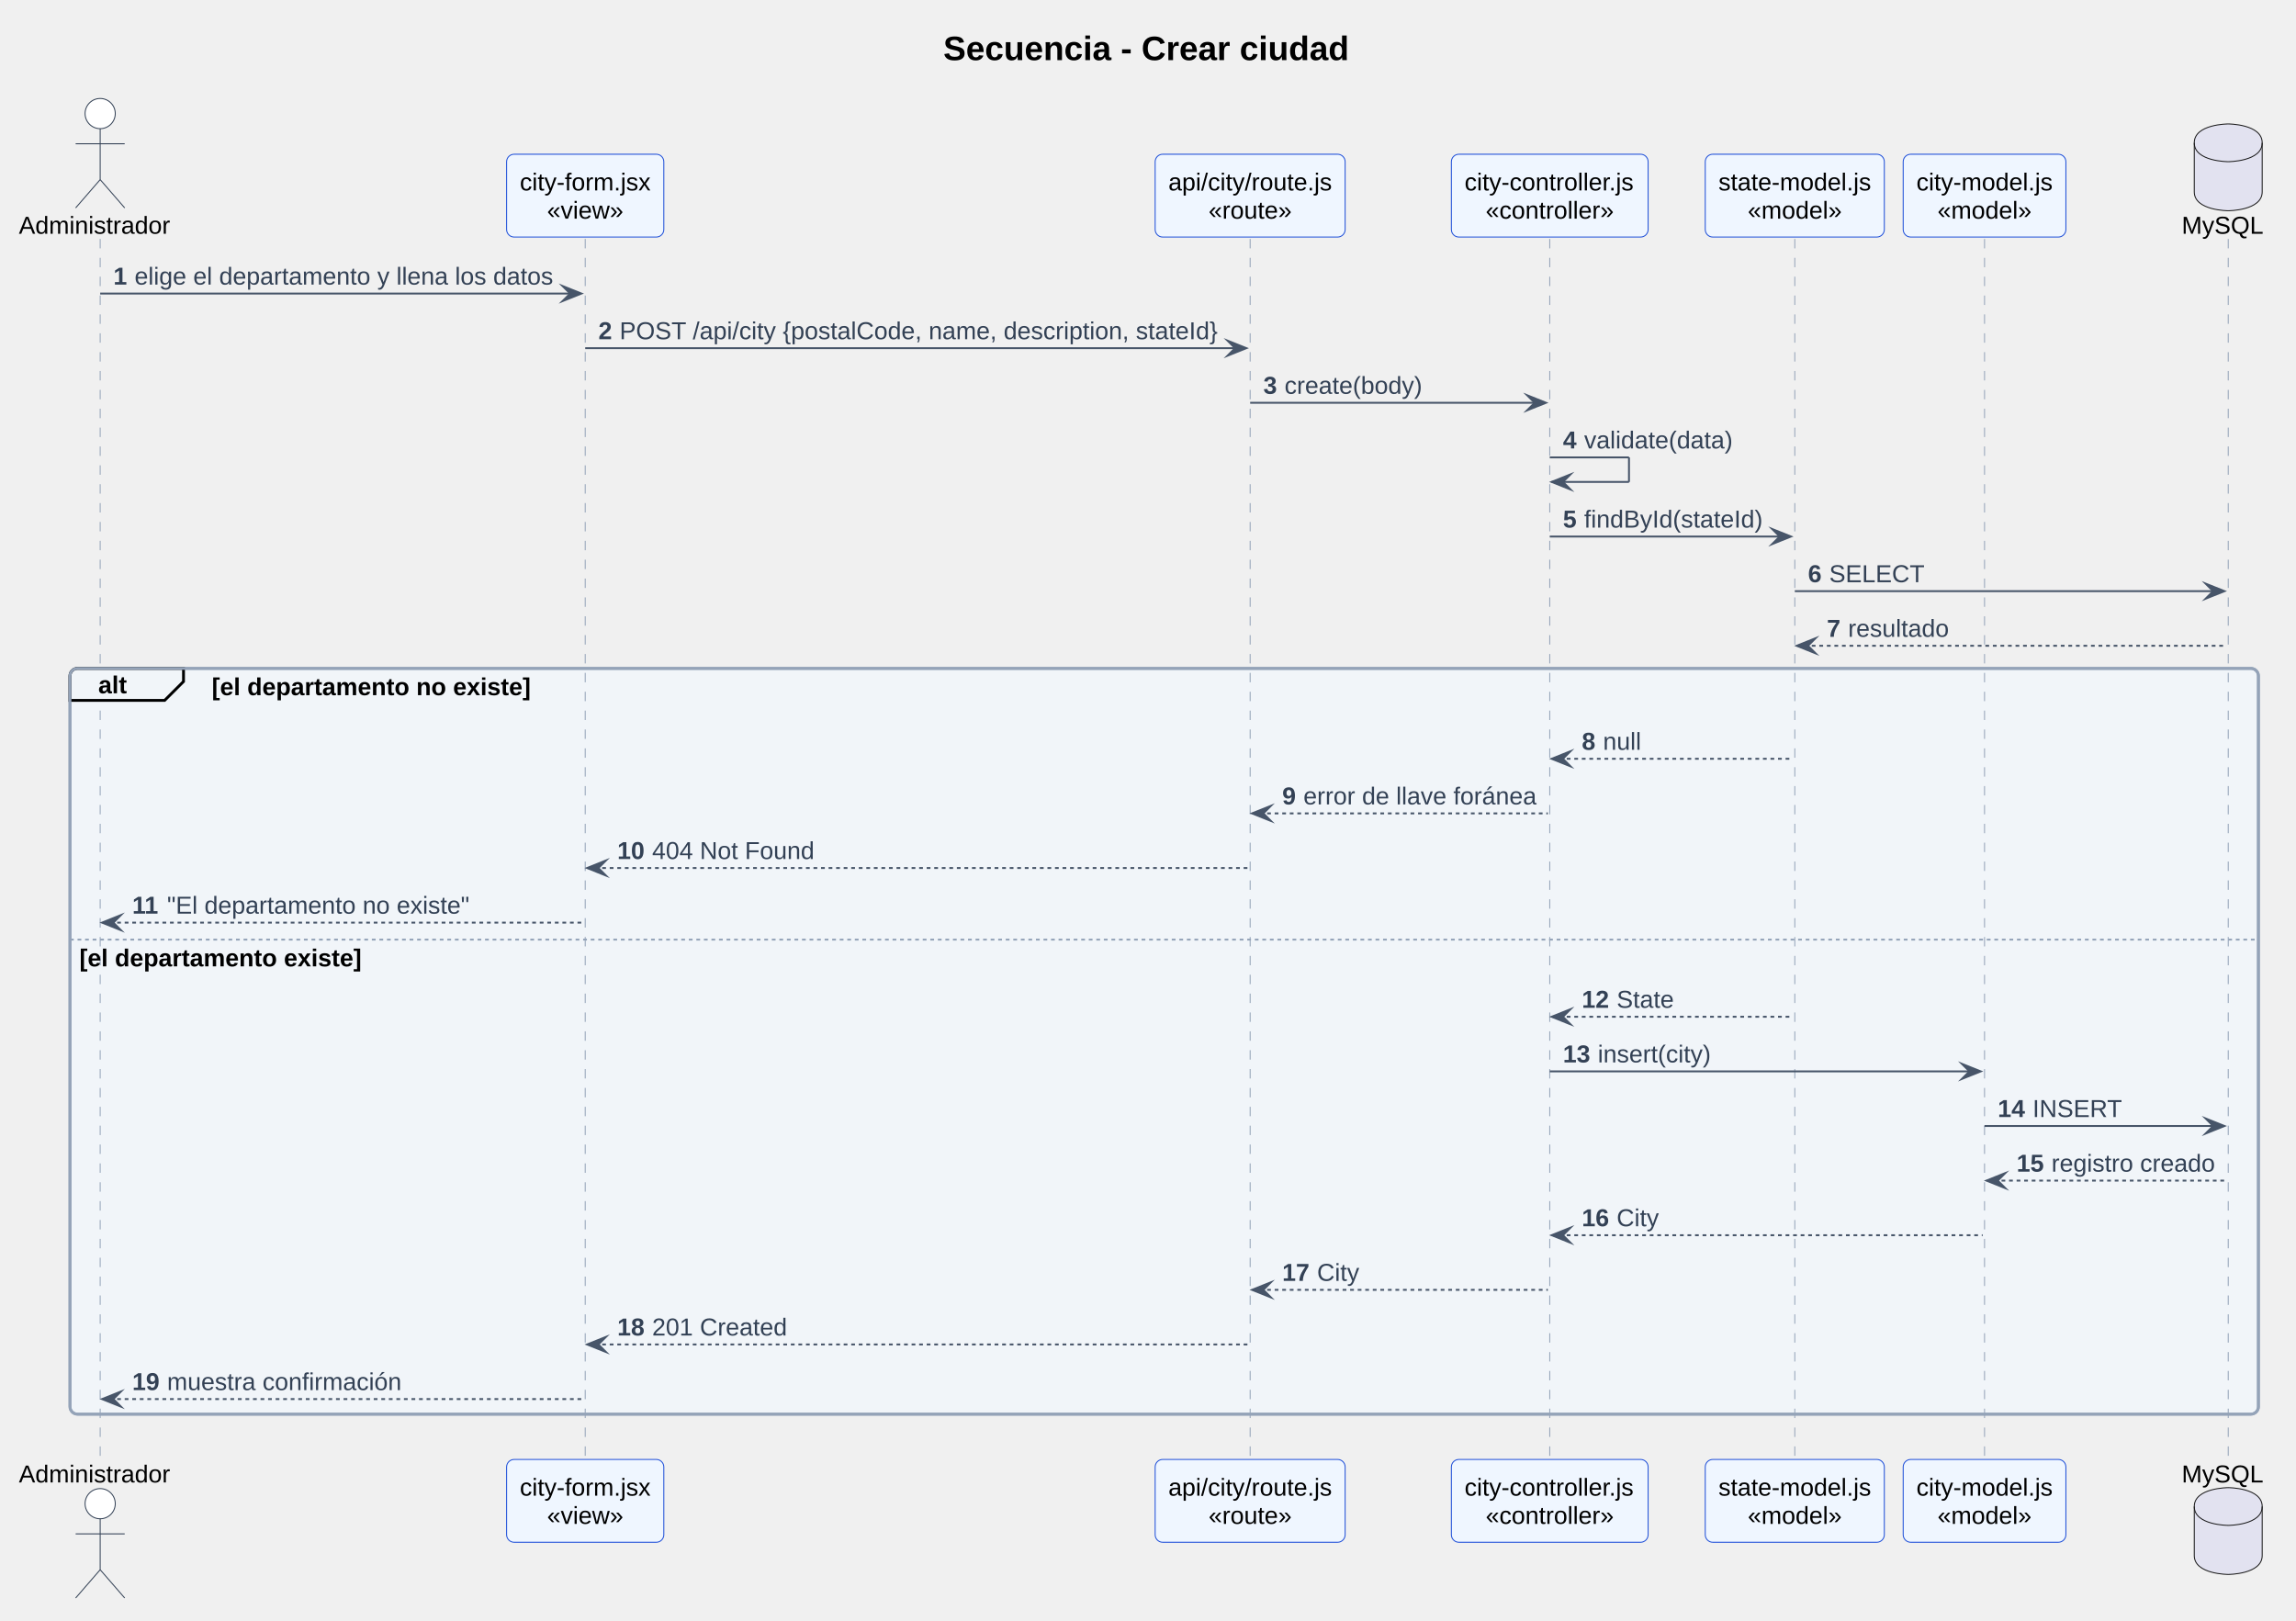
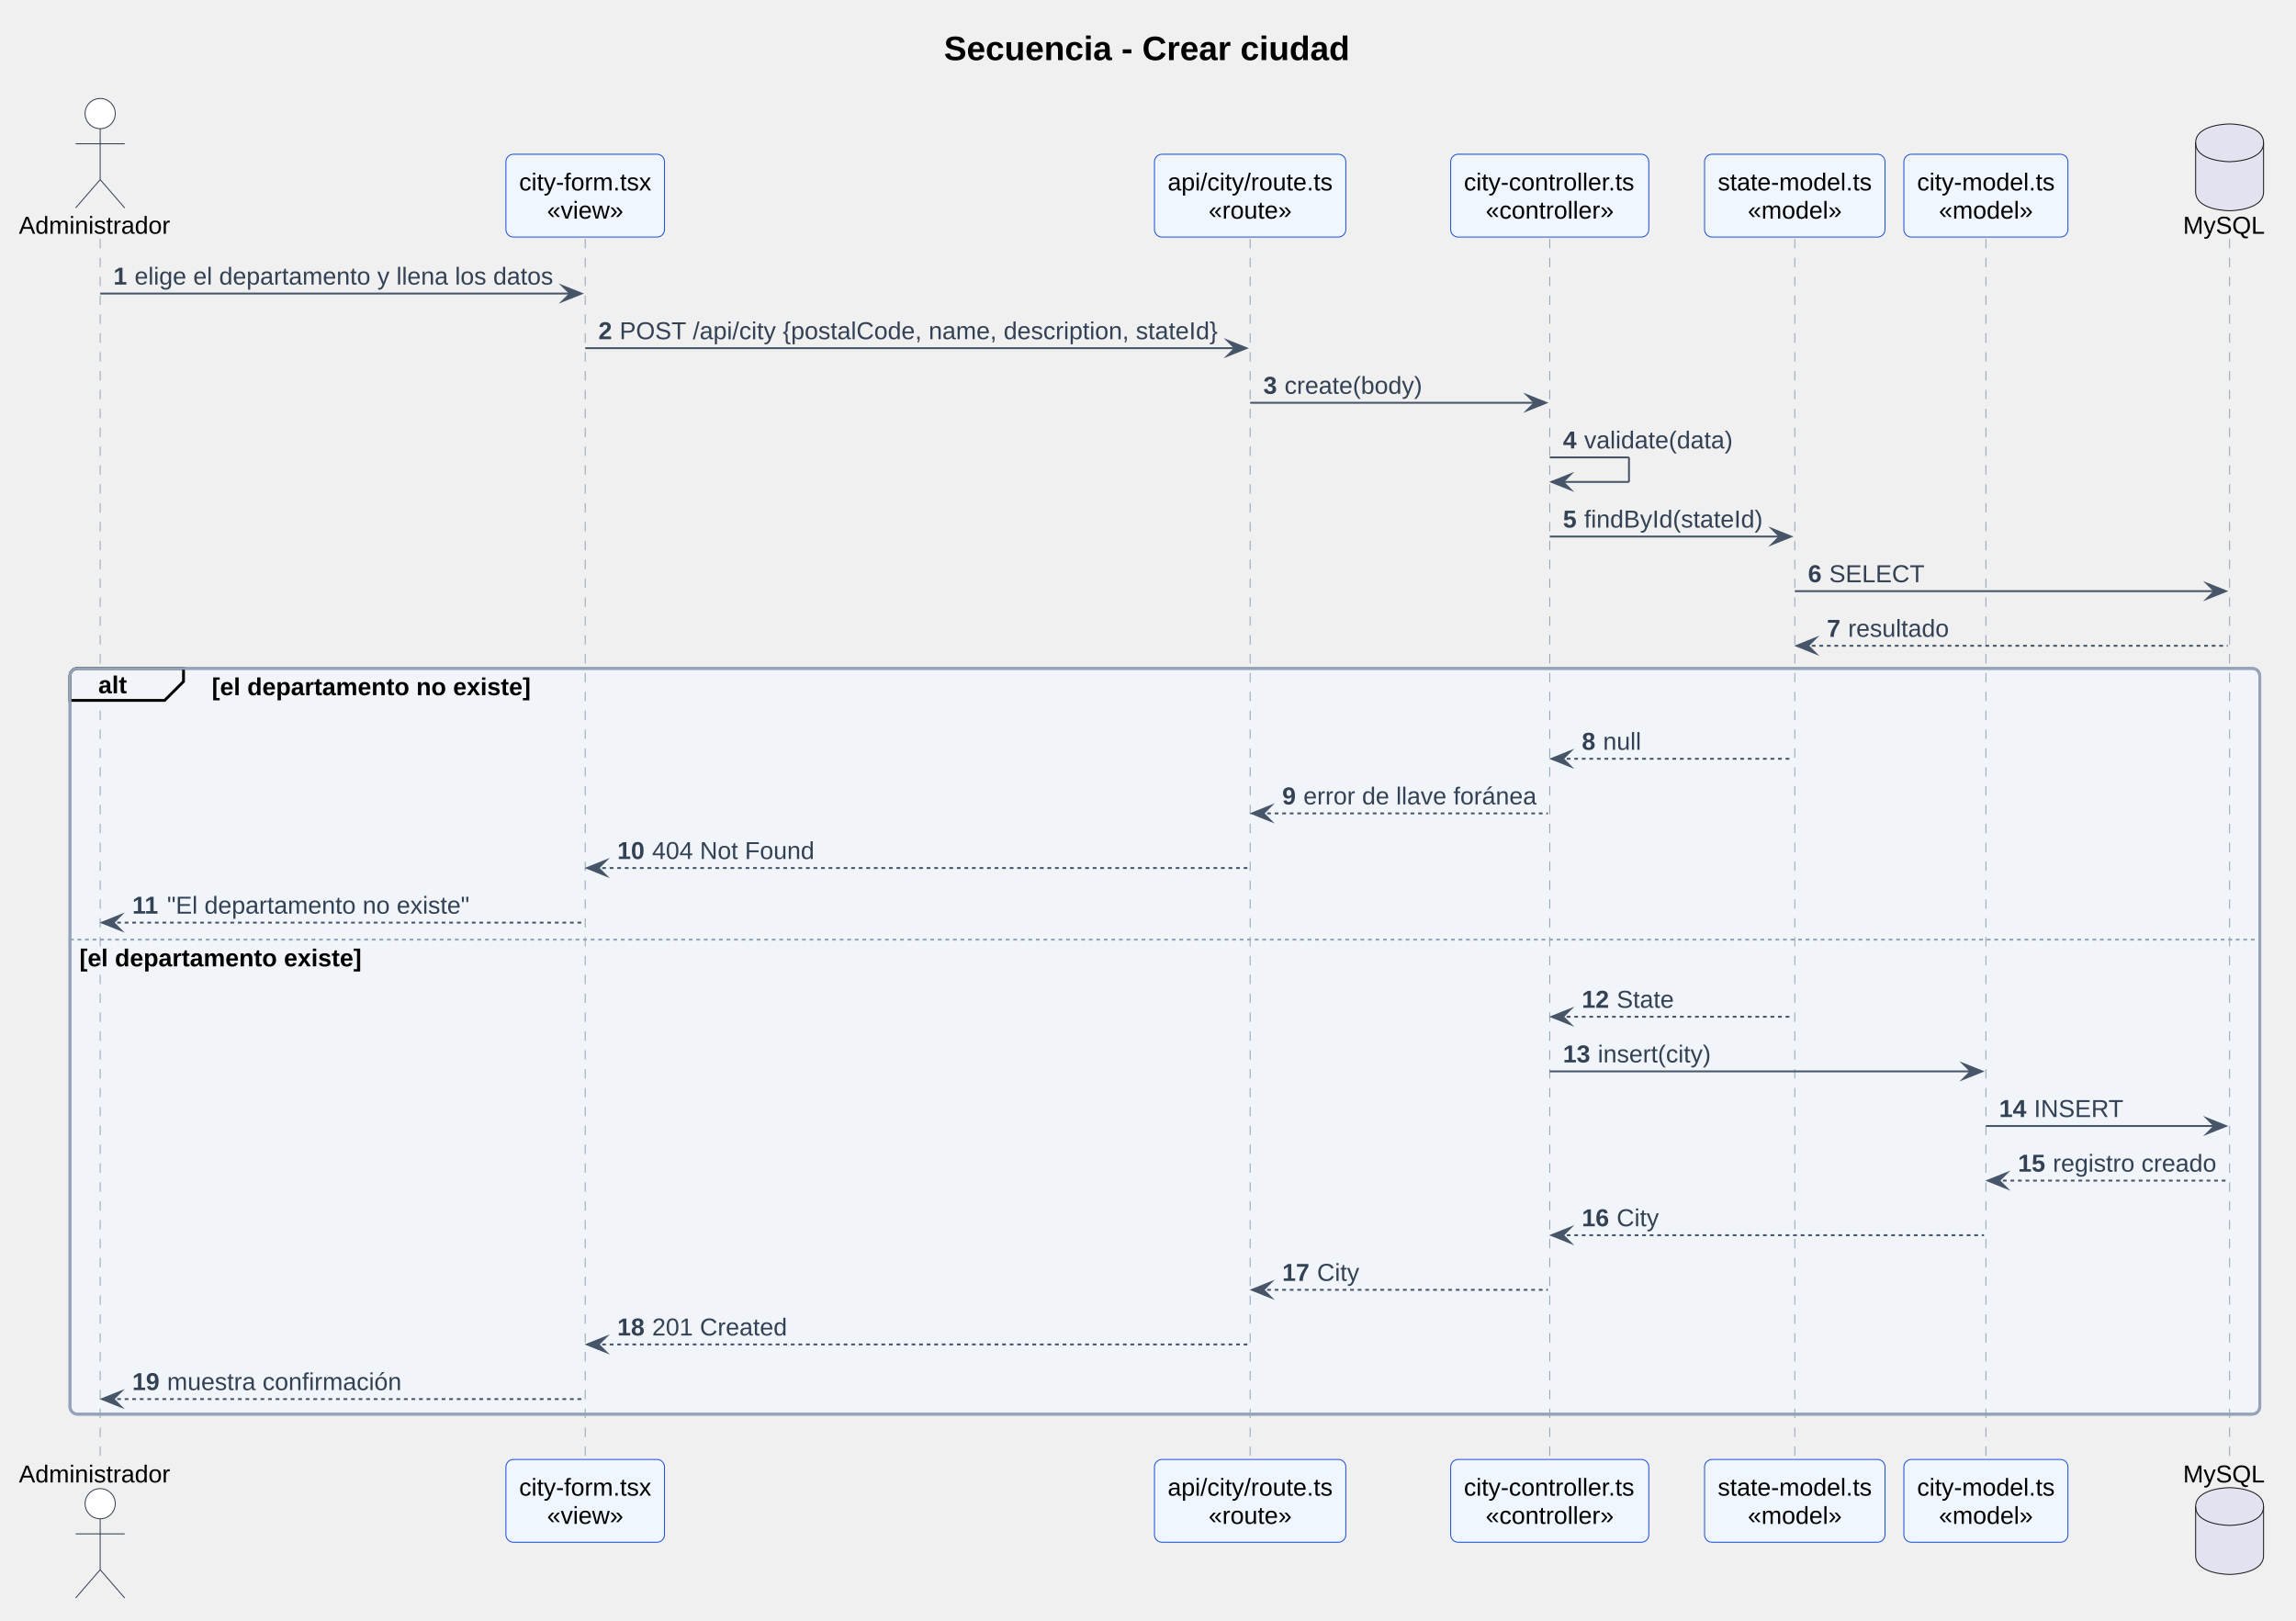
<svg xmlns="http://www.w3.org/2000/svg" version="1.1" data-diagram-type="SEQUENCE" style="width:1217px;height:859px;background:#FFFFFF;" width="1217px" height="859px" viewBox="0 0 1217 859" zoomAndPan="magnify" preserveAspectRatio="none" contentStyleType="text/css">
  <defs />
  <g font-family="sans-serif" lengthAdjust="spacing">
    <g class="title" data-source-line="2">
-       <text x="499.996" y="31.884" fill="#000" font-size="18" textLength="215.086" font-weight="700" font-family="Arial">Secuencia - Crear ciudad</text>
-     </g>
-     <rect x="37.098" y="354.288" width="1159.98" height="395.282" fill="#F1F5F9" style="stroke:#F1F5F9;stroke-width:1;" rx="4" ry="4" />
-     <rect x="37.098" y="354.288" width="1159.98" height="395.282" fill="none" style="stroke:#94A3B8;stroke-width:1.5;" rx="4" ry="4" />
+       <text x="500.358" y="31.884" fill="#000" font-size="18" textLength="215.086" font-weight="700" font-family="Arial">Secuencia - Crear ciudad</text>
+     </g>
+     <rect x="37.098" y="354.288" width="1160.704" height="395.282" fill="#F1F5F9" style="stroke:#F1F5F9;stroke-width:1;" rx="4" ry="4" />
+     <rect x="37.098" y="354.288" width="1160.704" height="395.282" fill="none" style="stroke:#94A3B8;stroke-width:1.5;" rx="4" ry="4" />
    <g class="participant-lifeline" data-qualified-name="U" data-entity-uid="part1" id="part1-lifeline" data-source-line="5">
      <g>
        <rect x="49.598" y="126.647" width="8" height="646.923" fill="#000" fill-opacity="0" />
        <line x1="53.098" y1="126.647" x2="53.098" y2="773.57" style="stroke:#94A3B8;stroke-width:0.5;stroke-dasharray:5,5;" />
      </g>
    </g>
    <g class="participant-lifeline" data-qualified-name="V" data-entity-uid="part2" id="part2-lifeline" data-source-line="6">
      <g>
        <rect x="306.691" y="126.647" width="8" height="646.923" fill="#000" fill-opacity="0" />
        <line x1="310.191" y1="126.647" x2="310.191" y2="773.57" style="stroke:#94A3B8;stroke-width:0.5;stroke-dasharray:5,5;" />
      </g>
    </g>
    <g class="participant-lifeline" data-qualified-name="R" data-entity-uid="part3" id="part3-lifeline" data-source-line="7">
      <g>
        <rect x="659.146" y="126.647" width="8" height="646.923" fill="#000" fill-opacity="0" />
        <line x1="662.646" y1="126.647" x2="662.646" y2="773.57" style="stroke:#94A3B8;stroke-width:0.5;stroke-dasharray:5,5;" />
      </g>
    </g>
    <g class="participant-lifeline" data-qualified-name="C" data-entity-uid="part4" id="part4-lifeline" data-source-line="8">
      <g>
        <rect x="817.945" y="126.647" width="8" height="646.923" fill="#000" fill-opacity="0" />
        <line x1="821.445" y1="126.647" x2="821.445" y2="773.57" style="stroke:#94A3B8;stroke-width:0.5;stroke-dasharray:5,5;" />
      </g>
    </g>
    <g class="participant-lifeline" data-qualified-name="SM" data-entity-uid="part5" id="part5-lifeline" data-source-line="9">
      <g>
        <rect x="947.832" y="126.647" width="8" height="646.923" fill="#000" fill-opacity="0" />
        <line x1="951.332" y1="126.647" x2="951.332" y2="773.57" style="stroke:#94A3B8;stroke-width:0.5;stroke-dasharray:5,5;" />
      </g>
    </g>
    <g class="participant-lifeline" data-qualified-name="M" data-entity-uid="part6" id="part6-lifeline" data-source-line="10">
      <g>
-         <rect x="1048.41" y="126.647" width="8" height="646.923" fill="#000" fill-opacity="0" />
-         <line x1="1051.91" y1="126.647" x2="1051.91" y2="773.57" style="stroke:#94A3B8;stroke-width:0.5;stroke-dasharray:5,5;" />
+         <rect x="1049.133" y="126.647" width="8" height="646.923" fill="#000" fill-opacity="0" />
+         <line x1="1052.633" y1="126.647" x2="1052.633" y2="773.57" style="stroke:#94A3B8;stroke-width:0.5;stroke-dasharray:5,5;" />
      </g>
    </g>
    <g class="participant-lifeline" data-qualified-name="DB" data-entity-uid="part7" id="part7-lifeline" data-source-line="11">
      <g>
-         <rect x="1177.579" y="126.647" width="8" height="646.923" fill="#000" fill-opacity="0" />
-         <line x1="1181.079" y1="126.647" x2="1181.079" y2="773.57" style="stroke:#94A3B8;stroke-width:0.5;stroke-dasharray:5,5;" />
+         <rect x="1178.302" y="126.647" width="8" height="646.923" fill="#000" fill-opacity="0" />
+         <line x1="1181.802" y1="126.647" x2="1181.802" y2="773.57" style="stroke:#94A3B8;stroke-width:0.5;stroke-dasharray:5,5;" />
      </g>
    </g>
    <g class="participant participant-head" data-qualified-name="U" data-entity-uid="part1" id="part1-head" data-source-line="5">
      <text x="10" y="123.892" fill="#000" font-size="13" textLength="80.196" font-family="Arial">Administrador</text>
      <ellipse cx="53.098" cy="60.198" rx="8" ry="8" fill="#FFF" style="stroke:#334155;stroke-width:0.5;" />
      <path d="M53.098,68.198 L53.098,95.198 M40.098,76.198 L66.098,76.198 M53.098,95.198 L40.098,110.198 M53.098,95.198 L66.098,110.198" style="stroke:#334155;stroke-width:0.5;" fill="none" />
    </g>
    <g class="participant participant-head" data-qualified-name="V" data-entity-uid="part2" id="part2-head" data-source-line="6">
-       <rect x="268.527" y="81.75" width="83.329" height="43.897" fill="#EFF6FF" style="stroke:#1D4ED8;stroke-width:0.5;" rx="4" ry="4" />
-       <text x="275.527" y="100.943" fill="#000" font-size="13" textLength="69.329" font-family="Arial">city-form.jsx</text>
+       <rect x="268.165" y="81.75" width="84.053" height="43.897" fill="#EFF6FF" style="stroke:#1D4ED8;stroke-width:0.5;" rx="4" ry="4" />
+       <text x="275.165" y="100.943" fill="#000" font-size="13" textLength="70.053" font-family="Arial">city-form.tsx</text>
      <text x="289.958" y="115.892" fill="#000" font-size="13" textLength="40.466" font-family="Arial">«view»</text>
    </g>
    <g class="participant participant-head" data-qualified-name="R" data-entity-uid="part3" id="part3-head" data-source-line="7">
-       <rect x="612.294" y="81.75" width="100.703" height="43.897" fill="#EFF6FF" style="stroke:#1D4ED8;stroke-width:0.5;" rx="4" ry="4" />
-       <text x="619.294" y="100.943" fill="#000" font-size="13" textLength="86.703" font-family="Arial">api/city/route.js</text>
+       <rect x="611.932" y="81.75" width="101.426" height="43.897" fill="#EFF6FF" style="stroke:#1D4ED8;stroke-width:0.5;" rx="4" ry="4" />
+       <text x="618.932" y="100.943" fill="#000" font-size="13" textLength="87.426" font-family="Arial">api/city/route.ts</text>
      <text x="640.6" y="115.892" fill="#000" font-size="13" textLength="44.091" font-family="Arial">«route»</text>
    </g>
    <g class="participant participant-head" data-qualified-name="C" data-entity-uid="part4" id="part4-head" data-source-line="8">
-       <rect x="769.298" y="81.75" width="104.295" height="43.897" fill="#EFF6FF" style="stroke:#1D4ED8;stroke-width:0.5;" rx="4" ry="4" />
-       <text x="776.298" y="100.943" fill="#000" font-size="13" textLength="90.295" font-family="Arial">city-controller.js</text>
+       <rect x="768.936" y="81.75" width="105.019" height="43.897" fill="#EFF6FF" style="stroke:#1D4ED8;stroke-width:0.5;" rx="4" ry="4" />
+       <text x="775.936" y="100.943" fill="#000" font-size="13" textLength="91.019" font-family="Arial">city-controller.ts</text>
      <text x="787.482" y="115.892" fill="#000" font-size="13" textLength="67.926" font-family="Arial">«controller»</text>
    </g>
    <g class="participant participant-head" data-qualified-name="SM" data-entity-uid="part5" id="part5-head" data-source-line="9">
-       <rect x="903.872" y="81.75" width="94.92" height="43.897" fill="#EFF6FF" style="stroke:#1D4ED8;stroke-width:0.5;" rx="4" ry="4" />
-       <text x="910.872" y="100.943" fill="#000" font-size="13" textLength="80.92" font-family="Arial">state-model.js</text>
+       <rect x="903.51" y="81.75" width="95.644" height="43.897" fill="#EFF6FF" style="stroke:#1D4ED8;stroke-width:0.5;" rx="4" ry="4" />
+       <text x="910.51" y="100.943" fill="#000" font-size="13" textLength="81.644" font-family="Arial">state-model.ts</text>
      <text x="926.398" y="115.892" fill="#000" font-size="13" textLength="49.867" font-family="Arial">«model»</text>
    </g>
    <g class="participant participant-head" data-qualified-name="M" data-entity-uid="part6" id="part6-head" data-source-line="10">
-       <rect x="1008.792" y="81.75" width="86.236" height="43.897" fill="#EFF6FF" style="stroke:#1D4ED8;stroke-width:0.5;" rx="4" ry="4" />
-       <text x="1015.792" y="100.943" fill="#000" font-size="13" textLength="72.236" font-family="Arial">city-model.js</text>
-       <text x="1026.976" y="115.892" fill="#000" font-size="13" textLength="49.867" font-family="Arial">«model»</text>
+       <rect x="1009.153" y="81.75" width="86.96" height="43.897" fill="#EFF6FF" style="stroke:#1D4ED8;stroke-width:0.5;" rx="4" ry="4" />
+       <text x="1016.153" y="100.943" fill="#000" font-size="13" textLength="72.96" font-family="Arial">city-model.ts</text>
+       <text x="1027.7" y="115.892" fill="#000" font-size="13" textLength="49.867" font-family="Arial">«model»</text>
    </g>
    <g class="participant participant-head" data-qualified-name="DB" data-entity-uid="part7" id="part7-head" data-source-line="11">
-       <text x="1156.408" y="123.892" fill="#000" font-size="13" textLength="43.342" font-family="Arial">MySQL</text>
-       <path d="M1163.079,75.698 C1163.079,65.698 1181.079,65.698 1181.079,65.698 C1181.079,65.698 1199.079,65.698 1199.079,75.698 L1199.079,101.698 C1199.079,111.698 1181.079,111.698 1181.079,111.698 C1181.079,111.698 1163.079,111.698 1163.079,101.698 L1163.079,75.698" style="stroke:#181818;stroke-width:0.5;" fill="#E2E2F0" />
-       <path d="M1163.079,75.698 C1163.079,85.698 1181.079,85.698 1181.079,85.698 C1181.079,85.698 1199.079,85.698 1199.079,75.698" style="stroke:#181818;stroke-width:0.5;" fill="none" />
+       <text x="1157.131" y="123.892" fill="#000" font-size="13" textLength="43.342" font-family="Arial">MySQL</text>
+       <path d="M1163.802,75.698 C1163.802,65.698 1181.802,65.698 1181.802,65.698 C1181.802,65.698 1199.802,65.698 1199.802,75.698 L1199.802,101.698 C1199.802,111.698 1181.802,111.698 1181.802,111.698 C1181.802,111.698 1163.802,111.698 1163.802,101.698 L1163.802,75.698" style="stroke:#181818;stroke-width:0.5;" fill="#E2E2F0" />
+       <path d="M1163.802,75.698 C1163.802,85.698 1181.802,85.698 1181.802,85.698 C1181.802,85.698 1199.802,85.698 1199.802,75.698" style="stroke:#181818;stroke-width:0.5;" fill="none" />
    </g>
    <g class="participant participant-tail" data-qualified-name="U" data-entity-uid="part1" id="part1-tail" data-source-line="5">
      <text x="10" y="785.764" fill="#000" font-size="13" textLength="80.196" font-family="Arial">Administrador</text>
      <ellipse cx="53.098" cy="797.019" rx="8" ry="8" fill="#FFF" style="stroke:#334155;stroke-width:0.5;" />
      <path d="M53.098,805.019 L53.098,832.019 M40.098,813.019 L66.098,813.019 M53.098,832.019 L40.098,847.019 M53.098,832.019 L66.098,847.019" style="stroke:#334155;stroke-width:0.5;" fill="none" />
    </g>
    <g class="participant participant-tail" data-qualified-name="V" data-entity-uid="part2" id="part2-tail" data-source-line="6">
-       <rect x="268.527" y="773.57" width="83.329" height="43.897" fill="#EFF6FF" style="stroke:#1D4ED8;stroke-width:0.5;" rx="4" ry="4" />
-       <text x="275.527" y="792.764" fill="#000" font-size="13" textLength="69.329" font-family="Arial">city-form.jsx</text>
+       <rect x="268.165" y="773.57" width="84.053" height="43.897" fill="#EFF6FF" style="stroke:#1D4ED8;stroke-width:0.5;" rx="4" ry="4" />
+       <text x="275.165" y="792.764" fill="#000" font-size="13" textLength="70.053" font-family="Arial">city-form.tsx</text>
      <text x="289.958" y="807.713" fill="#000" font-size="13" textLength="40.466" font-family="Arial">«view»</text>
    </g>
    <g class="participant participant-tail" data-qualified-name="R" data-entity-uid="part3" id="part3-tail" data-source-line="7">
-       <rect x="612.294" y="773.57" width="100.703" height="43.897" fill="#EFF6FF" style="stroke:#1D4ED8;stroke-width:0.5;" rx="4" ry="4" />
-       <text x="619.294" y="792.764" fill="#000" font-size="13" textLength="86.703" font-family="Arial">api/city/route.js</text>
+       <rect x="611.932" y="773.57" width="101.426" height="43.897" fill="#EFF6FF" style="stroke:#1D4ED8;stroke-width:0.5;" rx="4" ry="4" />
+       <text x="618.932" y="792.764" fill="#000" font-size="13" textLength="87.426" font-family="Arial">api/city/route.ts</text>
      <text x="640.6" y="807.713" fill="#000" font-size="13" textLength="44.091" font-family="Arial">«route»</text>
    </g>
    <g class="participant participant-tail" data-qualified-name="C" data-entity-uid="part4" id="part4-tail" data-source-line="8">
-       <rect x="769.298" y="773.57" width="104.295" height="43.897" fill="#EFF6FF" style="stroke:#1D4ED8;stroke-width:0.5;" rx="4" ry="4" />
-       <text x="776.298" y="792.764" fill="#000" font-size="13" textLength="90.295" font-family="Arial">city-controller.js</text>
+       <rect x="768.936" y="773.57" width="105.019" height="43.897" fill="#EFF6FF" style="stroke:#1D4ED8;stroke-width:0.5;" rx="4" ry="4" />
+       <text x="775.936" y="792.764" fill="#000" font-size="13" textLength="91.019" font-family="Arial">city-controller.ts</text>
      <text x="787.482" y="807.713" fill="#000" font-size="13" textLength="67.926" font-family="Arial">«controller»</text>
    </g>
    <g class="participant participant-tail" data-qualified-name="SM" data-entity-uid="part5" id="part5-tail" data-source-line="9">
-       <rect x="903.872" y="773.57" width="94.92" height="43.897" fill="#EFF6FF" style="stroke:#1D4ED8;stroke-width:0.5;" rx="4" ry="4" />
-       <text x="910.872" y="792.764" fill="#000" font-size="13" textLength="80.92" font-family="Arial">state-model.js</text>
+       <rect x="903.51" y="773.57" width="95.644" height="43.897" fill="#EFF6FF" style="stroke:#1D4ED8;stroke-width:0.5;" rx="4" ry="4" />
+       <text x="910.51" y="792.764" fill="#000" font-size="13" textLength="81.644" font-family="Arial">state-model.ts</text>
      <text x="926.398" y="807.713" fill="#000" font-size="13" textLength="49.867" font-family="Arial">«model»</text>
    </g>
    <g class="participant participant-tail" data-qualified-name="M" data-entity-uid="part6" id="part6-tail" data-source-line="10">
-       <rect x="1008.792" y="773.57" width="86.236" height="43.897" fill="#EFF6FF" style="stroke:#1D4ED8;stroke-width:0.5;" rx="4" ry="4" />
-       <text x="1015.792" y="792.764" fill="#000" font-size="13" textLength="72.236" font-family="Arial">city-model.js</text>
-       <text x="1026.976" y="807.713" fill="#000" font-size="13" textLength="49.867" font-family="Arial">«model»</text>
+       <rect x="1009.153" y="773.57" width="86.96" height="43.897" fill="#EFF6FF" style="stroke:#1D4ED8;stroke-width:0.5;" rx="4" ry="4" />
+       <text x="1016.153" y="792.764" fill="#000" font-size="13" textLength="72.96" font-family="Arial">city-model.ts</text>
+       <text x="1027.7" y="807.713" fill="#000" font-size="13" textLength="49.867" font-family="Arial">«model»</text>
    </g>
    <g class="participant participant-tail" data-qualified-name="DB" data-entity-uid="part7" id="part7-tail" data-source-line="11">
-       <text x="1156.408" y="785.764" fill="#000" font-size="13" textLength="43.342" font-family="Arial">MySQL</text>
-       <path d="M1163.079,798.519 C1163.079,788.519 1181.079,788.519 1181.079,788.519 C1181.079,788.519 1199.079,788.519 1199.079,798.519 L1199.079,824.519 C1199.079,834.519 1181.079,834.519 1181.079,834.519 C1181.079,834.519 1163.079,834.519 1163.079,824.519 L1163.079,798.519" style="stroke:#181818;stroke-width:0.5;" fill="#E2E2F0" />
-       <path d="M1163.079,798.519 C1163.079,808.519 1181.079,808.519 1181.079,808.519 C1181.079,808.519 1199.079,808.519 1199.079,798.519" style="stroke:#181818;stroke-width:0.5;" fill="none" />
+       <text x="1157.131" y="785.764" fill="#000" font-size="13" textLength="43.342" font-family="Arial">MySQL</text>
+       <path d="M1163.802,798.519 C1163.802,788.519 1181.802,788.519 1181.802,788.519 C1181.802,788.519 1199.802,788.519 1199.802,798.519 L1199.802,824.519 C1199.802,834.519 1181.802,834.519 1181.802,834.519 C1181.802,834.519 1163.802,834.519 1163.802,824.519 L1163.802,798.519" style="stroke:#181818;stroke-width:0.5;" fill="#E2E2F0" />
+       <path d="M1163.802,798.519 C1163.802,808.519 1181.802,808.519 1181.802,808.519 C1181.802,808.519 1199.802,808.519 1199.802,798.519" style="stroke:#181818;stroke-width:0.5;" fill="none" />
    </g>
    <g class="message" data-entity-1="part1" data-entity-2="part2" id="msg1" data-source-line="13">
      <polygon points="298.191,151.596,308.191,155.596,298.191,159.596,302.191,155.596" fill="#475569" style="stroke:#475569;stroke-width:1;stroke-linejoin:miter;stroke-miterlimit:10;" />
      <line x1="53.098" y1="155.596" x2="304.191" y2="155.596" style="stroke:#475569;stroke-width:1;" />
      <text x="60.098" y="150.841" fill="#334155" font-size="13" font-weight="700" font-family="Arial">1</text>
      <text x="71.328" y="150.841" fill="#334155" font-size="13" textLength="221.863" font-family="Arial">elige el departamento y llena los datos</text>
    </g>
    <g class="message" data-entity-1="part2" data-entity-2="part3" id="msg2" data-source-line="14">
      <polygon points="650.646,180.544,660.646,184.544,650.646,188.544,654.646,184.544" fill="#475569" style="stroke:#475569;stroke-width:1;stroke-linejoin:miter;stroke-miterlimit:10;" />
      <line x1="310.191" y1="184.544" x2="656.646" y2="184.544" style="stroke:#475569;stroke-width:1;" />
      <text x="317.191" y="179.79" fill="#334155" font-size="13" font-weight="700" font-family="Arial">2</text>
      <text x="328.421" y="179.79" fill="#334155" font-size="13" textLength="317.224" font-family="Arial">POST /api/city {postalCode, name, description, stateId}</text>
    </g>
    <g class="message" data-entity-1="part3" data-entity-2="part4" id="msg3" data-source-line="15">
      <polygon points="809.445,209.493,819.445,213.493,809.445,217.493,813.445,213.493" fill="#475569" style="stroke:#475569;stroke-width:1;stroke-linejoin:miter;stroke-miterlimit:10;" />
      <line x1="662.646" y1="213.493" x2="815.445" y2="213.493" style="stroke:#475569;stroke-width:1;" />
      <text x="669.646" y="208.738" fill="#334155" font-size="13" font-weight="700" font-family="Arial">3</text>
      <text x="680.875" y="208.738" fill="#334155" font-size="13" textLength="72.979" font-family="Arial">create(body)</text>
    </g>
    <g class="message" data-entity-1="part4" data-entity-2="part4" id="msg4" data-source-line="16">
      <line x1="821.445" y1="242.442" x2="863.445" y2="242.442" style="stroke:#475569;stroke-width:1;" />
      <line x1="863.445" y1="242.442" x2="863.445" y2="255.442" style="stroke:#475569;stroke-width:1;" />
      <line x1="822.445" y1="255.442" x2="863.445" y2="255.442" style="stroke:#475569;stroke-width:1;" />
      <polygon points="832.445,251.442,822.445,255.442,832.445,259.442,828.445,255.442" fill="#475569" style="stroke:#475569;stroke-width:1;stroke-linejoin:miter;stroke-miterlimit:10;" />
      <text x="828.445" y="237.687" fill="#334155" font-size="13" font-weight="700" font-family="Arial">4</text>
      <text x="839.675" y="237.687" fill="#334155" font-size="13" textLength="78.768" font-family="Arial">validate(data)</text>
    </g>
    <g class="message" data-entity-1="part4" data-entity-2="part5" id="msg5" data-source-line="17">
      <polygon points="939.332,280.391,949.332,284.391,939.332,288.391,943.332,284.391" fill="#475569" style="stroke:#475569;stroke-width:1;stroke-linejoin:miter;stroke-miterlimit:10;" />
      <line x1="821.445" y1="284.391" x2="945.332" y2="284.391" style="stroke:#475569;stroke-width:1;" />
      <text x="828.445" y="279.636" fill="#334155" font-size="13" font-weight="700" font-family="Arial">5</text>
      <text x="839.675" y="279.636" fill="#334155" font-size="13" textLength="94.656" font-family="Arial">findById(stateId)</text>
    </g>
    <g class="message" data-entity-1="part5" data-entity-2="part7" id="msg6" data-source-line="18">
-       <polygon points="1169.079,309.339,1179.079,313.339,1169.079,317.339,1173.079,313.339" fill="#475569" style="stroke:#475569;stroke-width:1;stroke-linejoin:miter;stroke-miterlimit:10;" />
-       <line x1="951.332" y1="313.339" x2="1175.079" y2="313.339" style="stroke:#475569;stroke-width:1;" />
+       <polygon points="1169.802,309.339,1179.802,313.339,1169.802,317.339,1173.802,313.339" fill="#475569" style="stroke:#475569;stroke-width:1;stroke-linejoin:miter;stroke-miterlimit:10;" />
+       <line x1="951.332" y1="313.339" x2="1175.802" y2="313.339" style="stroke:#475569;stroke-width:1;" />
      <text x="958.332" y="308.584" fill="#334155" font-size="13" font-weight="700" font-family="Arial">6</text>
      <text x="969.562" y="308.584" fill="#334155" font-size="13" textLength="50.572" font-family="Arial">SELECT</text>
    </g>
    <g class="message" data-entity-1="part7" data-entity-2="part5" id="msg7" data-source-line="19">
      <polygon points="962.332,338.288,952.332,342.288,962.332,346.288,958.332,342.288" fill="#475569" style="stroke:#475569;stroke-width:1;stroke-linejoin:miter;stroke-miterlimit:10;" />
-       <line x1="956.332" y1="342.288" x2="1180.079" y2="342.288" style="stroke:#475569;stroke-width:1;stroke-dasharray:2,2;" />
+       <line x1="956.332" y1="342.288" x2="1180.802" y2="342.288" style="stroke:#475569;stroke-width:1;stroke-dasharray:2,2;" />
      <text x="968.332" y="337.533" fill="#334155" font-size="13" font-weight="700" font-family="Arial">7</text>
      <text x="979.562" y="337.533" fill="#334155" font-size="13" textLength="53.479" font-family="Arial">resultado</text>
    </g>
    <path d="M41.098,354.288 L97.269,354.288 L97.269,361.237 L87.269,371.237 L37.098,371.237 L37.098,358.288 A4,4 0 0 1 41.098,354.288" style="stroke:#000;stroke-width:1.5;" fill="#F1F5F9" />
-     <rect x="37.098" y="354.288" width="1159.98" height="395.282" fill="none" style="stroke:#94A3B8;stroke-width:1.5;" rx="4" ry="4" />
+     <rect x="37.098" y="354.288" width="1160.704" height="395.282" fill="none" style="stroke:#94A3B8;stroke-width:1.5;" rx="4" ry="4" />
    <text x="52.098" y="367.482" fill="#000" font-size="13" textLength="15.171" font-weight="700" font-family="Arial">alt</text>
    <text x="112.269" y="368.482" fill="#000" font-size="13" textLength="169.038" font-weight="700" font-family="Arial">[el departamento no existe]</text>
    <g class="message" data-entity-1="part5" data-entity-2="part4" id="msg8" data-source-line="22">
      <polygon points="832.445,398.186,822.445,402.186,832.445,406.186,828.445,402.186" fill="#475569" style="stroke:#475569;stroke-width:1;stroke-linejoin:miter;stroke-miterlimit:10;" />
      <line x1="826.445" y1="402.186" x2="950.332" y2="402.186" style="stroke:#475569;stroke-width:1;stroke-dasharray:2,2;" />
      <text x="838.445" y="397.431" fill="#334155" font-size="13" font-weight="700" font-family="Arial">8</text>
      <text x="849.675" y="397.431" fill="#334155" font-size="13" textLength="20.236" font-family="Arial">null</text>
    </g>
    <g class="message" data-entity-1="part4" data-entity-2="part3" id="msg9" data-source-line="23">
      <polygon points="673.646,427.134,663.646,431.134,673.646,435.134,669.646,431.134" fill="#475569" style="stroke:#475569;stroke-width:1;stroke-linejoin:miter;stroke-miterlimit:10;" />
      <line x1="667.646" y1="431.134" x2="820.445" y2="431.134" style="stroke:#475569;stroke-width:1;stroke-dasharray:2,2;" />
      <text x="679.646" y="426.379" fill="#334155" font-size="13" font-weight="700" font-family="Arial">9</text>
      <text x="690.875" y="426.379" fill="#334155" font-size="13" textLength="123.57" font-family="Arial">error de llave foránea</text>
    </g>
    <g class="message" data-entity-1="part3" data-entity-2="part2" id="msg10" data-source-line="24">
      <polygon points="321.191,456.083,311.191,460.083,321.191,464.083,317.191,460.083" fill="#475569" style="stroke:#475569;stroke-width:1;stroke-linejoin:miter;stroke-miterlimit:10;" />
      <line x1="315.191" y1="460.083" x2="661.646" y2="460.083" style="stroke:#475569;stroke-width:1;stroke-dasharray:2,2;" />
      <text x="327.191" y="455.328" fill="#334155" font-size="13" textLength="14.46" font-weight="700" font-family="Arial">10</text>
      <text x="345.651" y="455.328" fill="#334155" font-size="13" textLength="86.004" font-family="Arial">404 Not Found</text>
    </g>
    <g class="message" data-entity-1="part2" data-entity-2="part1" id="msg11" data-source-line="25">
      <polygon points="64.098,485.032,54.098,489.032,64.098,493.032,60.098,489.032" fill="#475569" style="stroke:#475569;stroke-width:1;stroke-linejoin:miter;stroke-miterlimit:10;" />
      <line x1="58.098" y1="489.032" x2="309.191" y2="489.032" style="stroke:#475569;stroke-width:1;stroke-dasharray:2,2;" />
      <text x="70.098" y="484.277" fill="#334155" font-size="13" textLength="14.46" font-weight="700" font-family="Arial">11</text>
      <text x="88.558" y="484.277" fill="#334155" font-size="13" textLength="160.266" font-family="Arial">"El departamento no existe"</text>
    </g>
-     <line x1="37.098" y1="498.032" x2="1197.079" y2="498.032" style="stroke:#94A3B8;stroke-width:1;stroke-dasharray:2,2;" />
+     <line x1="37.098" y1="498.032" x2="1197.802" y2="498.032" style="stroke:#94A3B8;stroke-width:1;stroke-dasharray:2,2;" />
    <text x="42.098" y="512.226" fill="#000" font-size="13" textLength="149.544" font-weight="700" font-family="Arial">[el departamento existe]</text>
    <g class="message" data-entity-1="part5" data-entity-2="part4" id="msg12" data-source-line="27">
      <polygon points="832.445,534.929,822.445,538.929,832.445,542.929,828.445,538.929" fill="#475569" style="stroke:#475569;stroke-width:1;stroke-linejoin:miter;stroke-miterlimit:10;" />
      <line x1="826.445" y1="538.929" x2="950.332" y2="538.929" style="stroke:#475569;stroke-width:1;stroke-dasharray:2,2;" />
      <text x="838.445" y="534.174" fill="#334155" font-size="13" textLength="14.46" font-weight="700" font-family="Arial">12</text>
      <text x="856.905" y="534.174" fill="#334155" font-size="13" textLength="30.354" font-family="Arial">State</text>
    </g>
    <g class="message" data-entity-1="part4" data-entity-2="part6" id="msg13" data-source-line="28">
-       <polygon points="1039.91,563.878,1049.91,567.878,1039.91,571.878,1043.91,567.878" fill="#475569" style="stroke:#475569;stroke-width:1;stroke-linejoin:miter;stroke-miterlimit:10;" />
-       <line x1="821.445" y1="567.878" x2="1045.91" y2="567.878" style="stroke:#475569;stroke-width:1;" />
+       <polygon points="1040.633,563.878,1050.633,567.878,1040.633,571.878,1044.633,567.878" fill="#475569" style="stroke:#475569;stroke-width:1;stroke-linejoin:miter;stroke-miterlimit:10;" />
+       <line x1="821.445" y1="567.878" x2="1046.633" y2="567.878" style="stroke:#475569;stroke-width:1;" />
      <text x="828.445" y="563.123" fill="#334155" font-size="13" textLength="14.46" font-weight="700" font-family="Arial">13</text>
      <text x="846.905" y="563.123" fill="#334155" font-size="13" textLength="59.947" font-family="Arial">insert(city)</text>
    </g>
    <g class="message" data-entity-1="part6" data-entity-2="part7" id="msg14" data-source-line="29">
-       <polygon points="1169.079,592.827,1179.079,596.827,1169.079,600.827,1173.079,596.827" fill="#475569" style="stroke:#475569;stroke-width:1;stroke-linejoin:miter;stroke-miterlimit:10;" />
-       <line x1="1051.91" y1="596.827" x2="1175.079" y2="596.827" style="stroke:#475569;stroke-width:1;" />
-       <text x="1058.91" y="592.072" fill="#334155" font-size="13" textLength="14.46" font-weight="700" font-family="Arial">14</text>
-       <text x="1077.37" y="592.072" fill="#334155" font-size="13" textLength="47.671" font-family="Arial">INSERT</text>
+       <polygon points="1169.802,592.827,1179.802,596.827,1169.802,600.827,1173.802,596.827" fill="#475569" style="stroke:#475569;stroke-width:1;stroke-linejoin:miter;stroke-miterlimit:10;" />
+       <line x1="1052.633" y1="596.827" x2="1175.802" y2="596.827" style="stroke:#475569;stroke-width:1;" />
+       <text x="1059.633" y="592.072" fill="#334155" font-size="13" textLength="14.46" font-weight="700" font-family="Arial">14</text>
+       <text x="1078.093" y="592.072" fill="#334155" font-size="13" textLength="47.671" font-family="Arial">INSERT</text>
    </g>
    <g class="message" data-entity-1="part7" data-entity-2="part6" id="msg15" data-source-line="30">
-       <polygon points="1062.91,621.775,1052.91,625.775,1062.91,629.775,1058.91,625.775" fill="#475569" style="stroke:#475569;stroke-width:1;stroke-linejoin:miter;stroke-miterlimit:10;" />
-       <line x1="1056.91" y1="625.775" x2="1180.079" y2="625.775" style="stroke:#475569;stroke-width:1;stroke-dasharray:2,2;" />
-       <text x="1068.91" y="621.021" fill="#334155" font-size="13" textLength="14.46" font-weight="700" font-family="Arial">15</text>
-       <text x="1087.37" y="621.021" fill="#334155" font-size="13" textLength="86.709" font-family="Arial">registro creado</text>
+       <polygon points="1063.633,621.775,1053.633,625.775,1063.633,629.775,1059.633,625.775" fill="#475569" style="stroke:#475569;stroke-width:1;stroke-linejoin:miter;stroke-miterlimit:10;" />
+       <line x1="1057.633" y1="625.775" x2="1180.802" y2="625.775" style="stroke:#475569;stroke-width:1;stroke-dasharray:2,2;" />
+       <text x="1069.633" y="621.021" fill="#334155" font-size="13" textLength="14.46" font-weight="700" font-family="Arial">15</text>
+       <text x="1088.093" y="621.021" fill="#334155" font-size="13" textLength="86.709" font-family="Arial">registro creado</text>
    </g>
    <g class="message" data-entity-1="part6" data-entity-2="part4" id="msg16" data-source-line="31">
      <polygon points="832.445,650.724,822.445,654.724,832.445,658.724,828.445,654.724" fill="#475569" style="stroke:#475569;stroke-width:1;stroke-linejoin:miter;stroke-miterlimit:10;" />
-       <line x1="826.445" y1="654.724" x2="1050.91" y2="654.724" style="stroke:#475569;stroke-width:1;stroke-dasharray:2,2;" />
+       <line x1="826.445" y1="654.724" x2="1051.633" y2="654.724" style="stroke:#475569;stroke-width:1;stroke-dasharray:2,2;" />
      <text x="838.445" y="649.969" fill="#334155" font-size="13" textLength="14.46" font-weight="700" font-family="Arial">16</text>
      <text x="856.905" y="649.969" fill="#334155" font-size="13" textLength="22.388" font-family="Arial">City</text>
    </g>
    <g class="message" data-entity-1="part4" data-entity-2="part3" id="msg17" data-source-line="32">
      <polygon points="673.646,679.673,663.646,683.673,673.646,687.673,669.646,683.673" fill="#475569" style="stroke:#475569;stroke-width:1;stroke-linejoin:miter;stroke-miterlimit:10;" />
      <line x1="667.646" y1="683.673" x2="820.445" y2="683.673" style="stroke:#475569;stroke-width:1;stroke-dasharray:2,2;" />
      <text x="679.646" y="678.918" fill="#334155" font-size="13" textLength="14.46" font-weight="700" font-family="Arial">17</text>
      <text x="698.105" y="678.918" fill="#334155" font-size="13" textLength="22.388" font-family="Arial">City</text>
    </g>
    <g class="message" data-entity-1="part3" data-entity-2="part2" id="msg18" data-source-line="33">
      <polygon points="321.191,708.622,311.191,712.622,321.191,716.622,317.191,712.622" fill="#475569" style="stroke:#475569;stroke-width:1;stroke-linejoin:miter;stroke-miterlimit:10;" />
      <line x1="315.191" y1="712.622" x2="661.646" y2="712.622" style="stroke:#475569;stroke-width:1;stroke-dasharray:2,2;" />
      <text x="327.191" y="707.867" fill="#334155" font-size="13" textLength="14.46" font-weight="700" font-family="Arial">18</text>
      <text x="345.651" y="707.867" fill="#334155" font-size="13" textLength="71.551" font-family="Arial">201 Created</text>
    </g>
    <g class="message" data-entity-1="part2" data-entity-2="part1" id="msg19" data-source-line="34">
      <polygon points="64.098,737.57,54.098,741.57,64.098,745.57,60.098,741.57" fill="#475569" style="stroke:#475569;stroke-width:1;stroke-linejoin:miter;stroke-miterlimit:10;" />
      <line x1="58.098" y1="741.57" x2="309.191" y2="741.57" style="stroke:#475569;stroke-width:1;stroke-dasharray:2,2;" />
      <text x="70.098" y="736.815" fill="#334155" font-size="13" textLength="14.46" font-weight="700" font-family="Arial">19</text>
      <text x="88.558" y="736.815" fill="#334155" font-size="13" textLength="124.268" font-family="Arial">muestra confirmación</text>
    </g>
  </g>
</svg>
